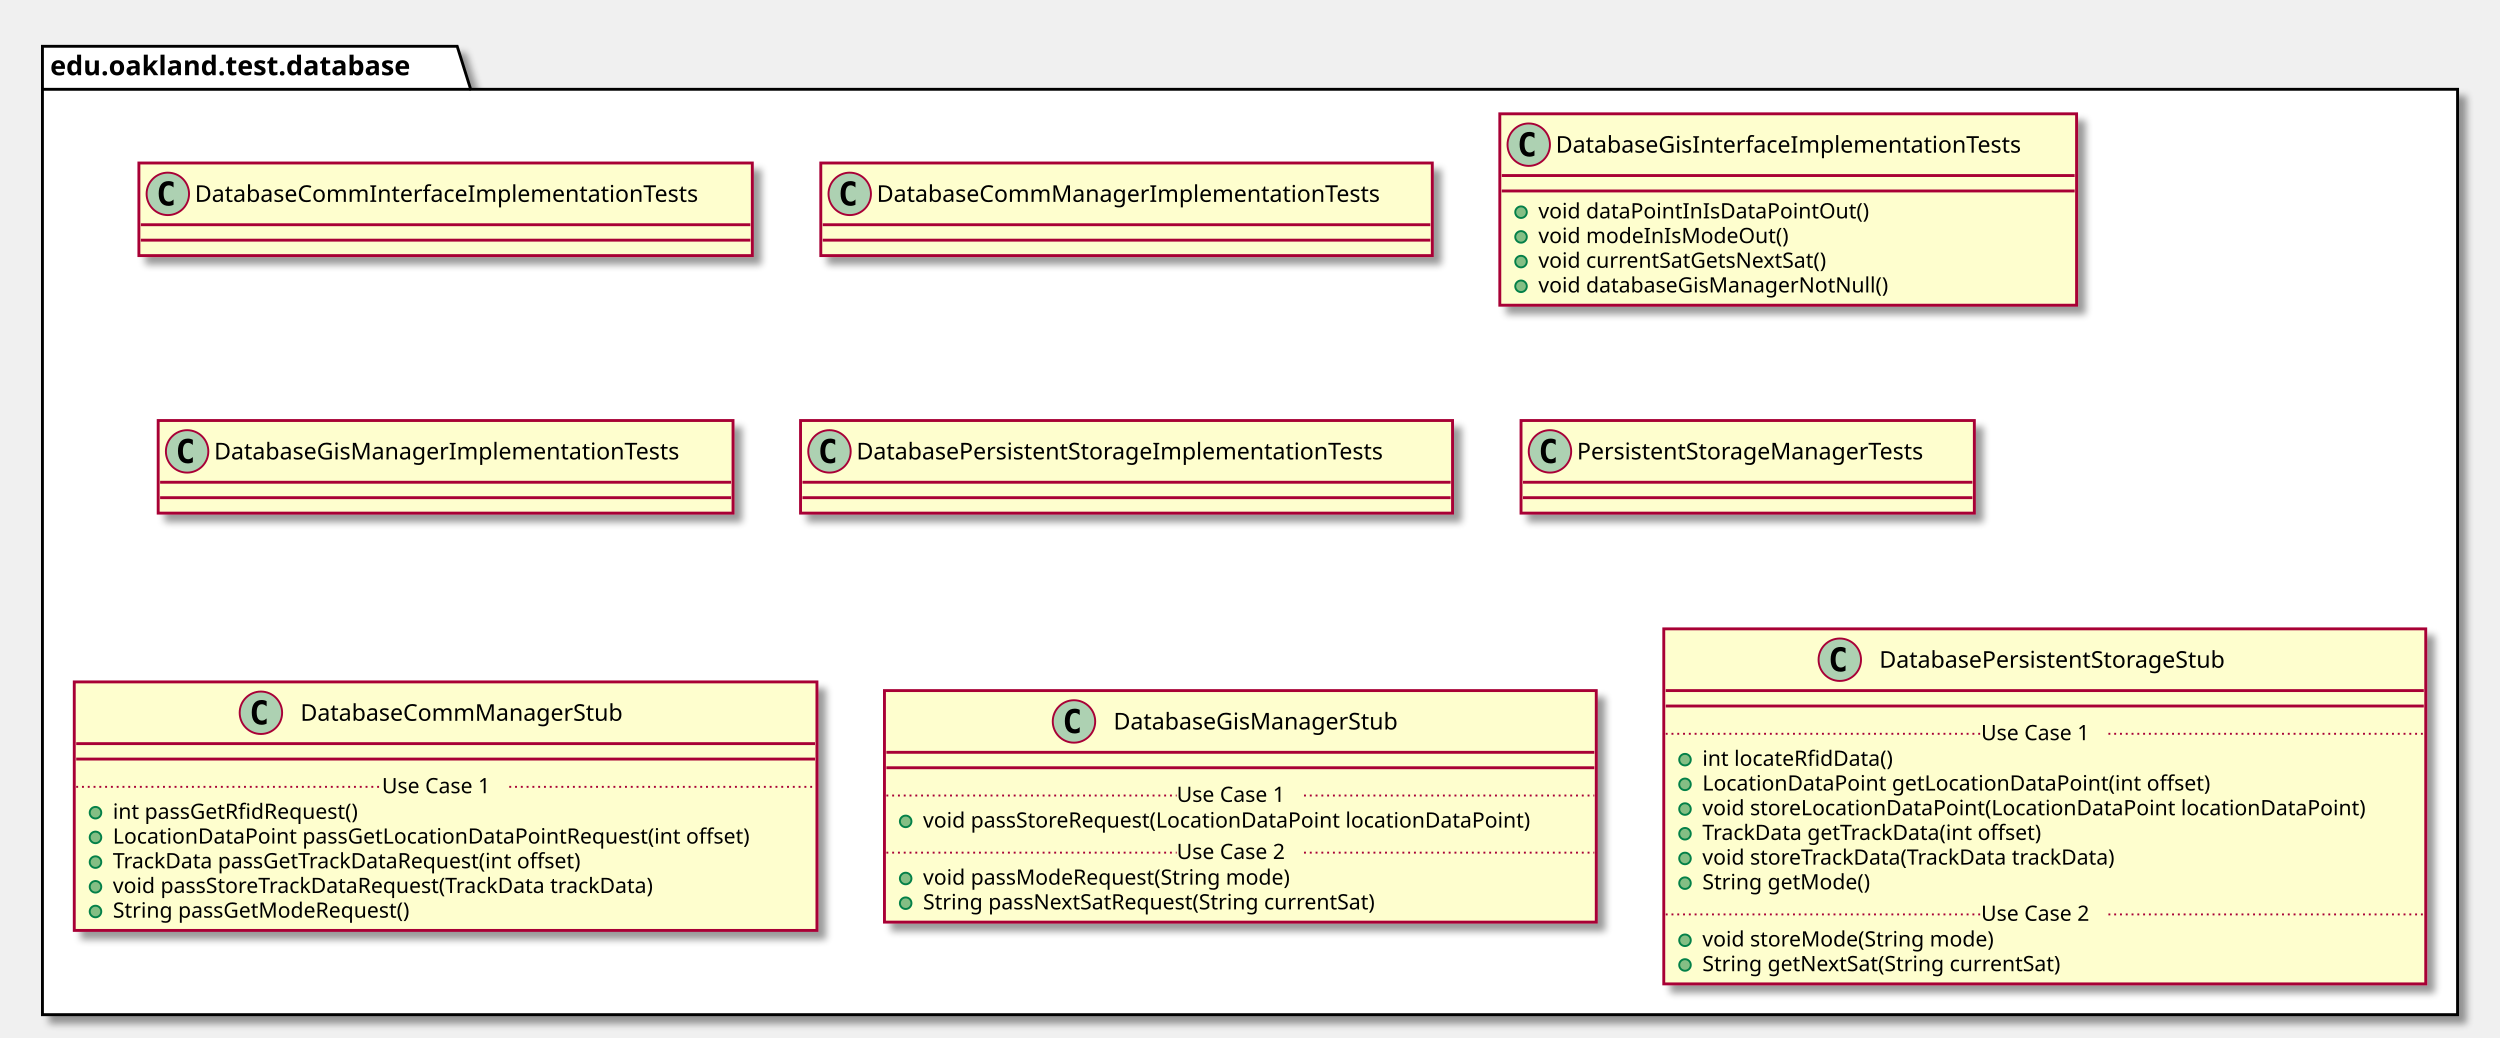
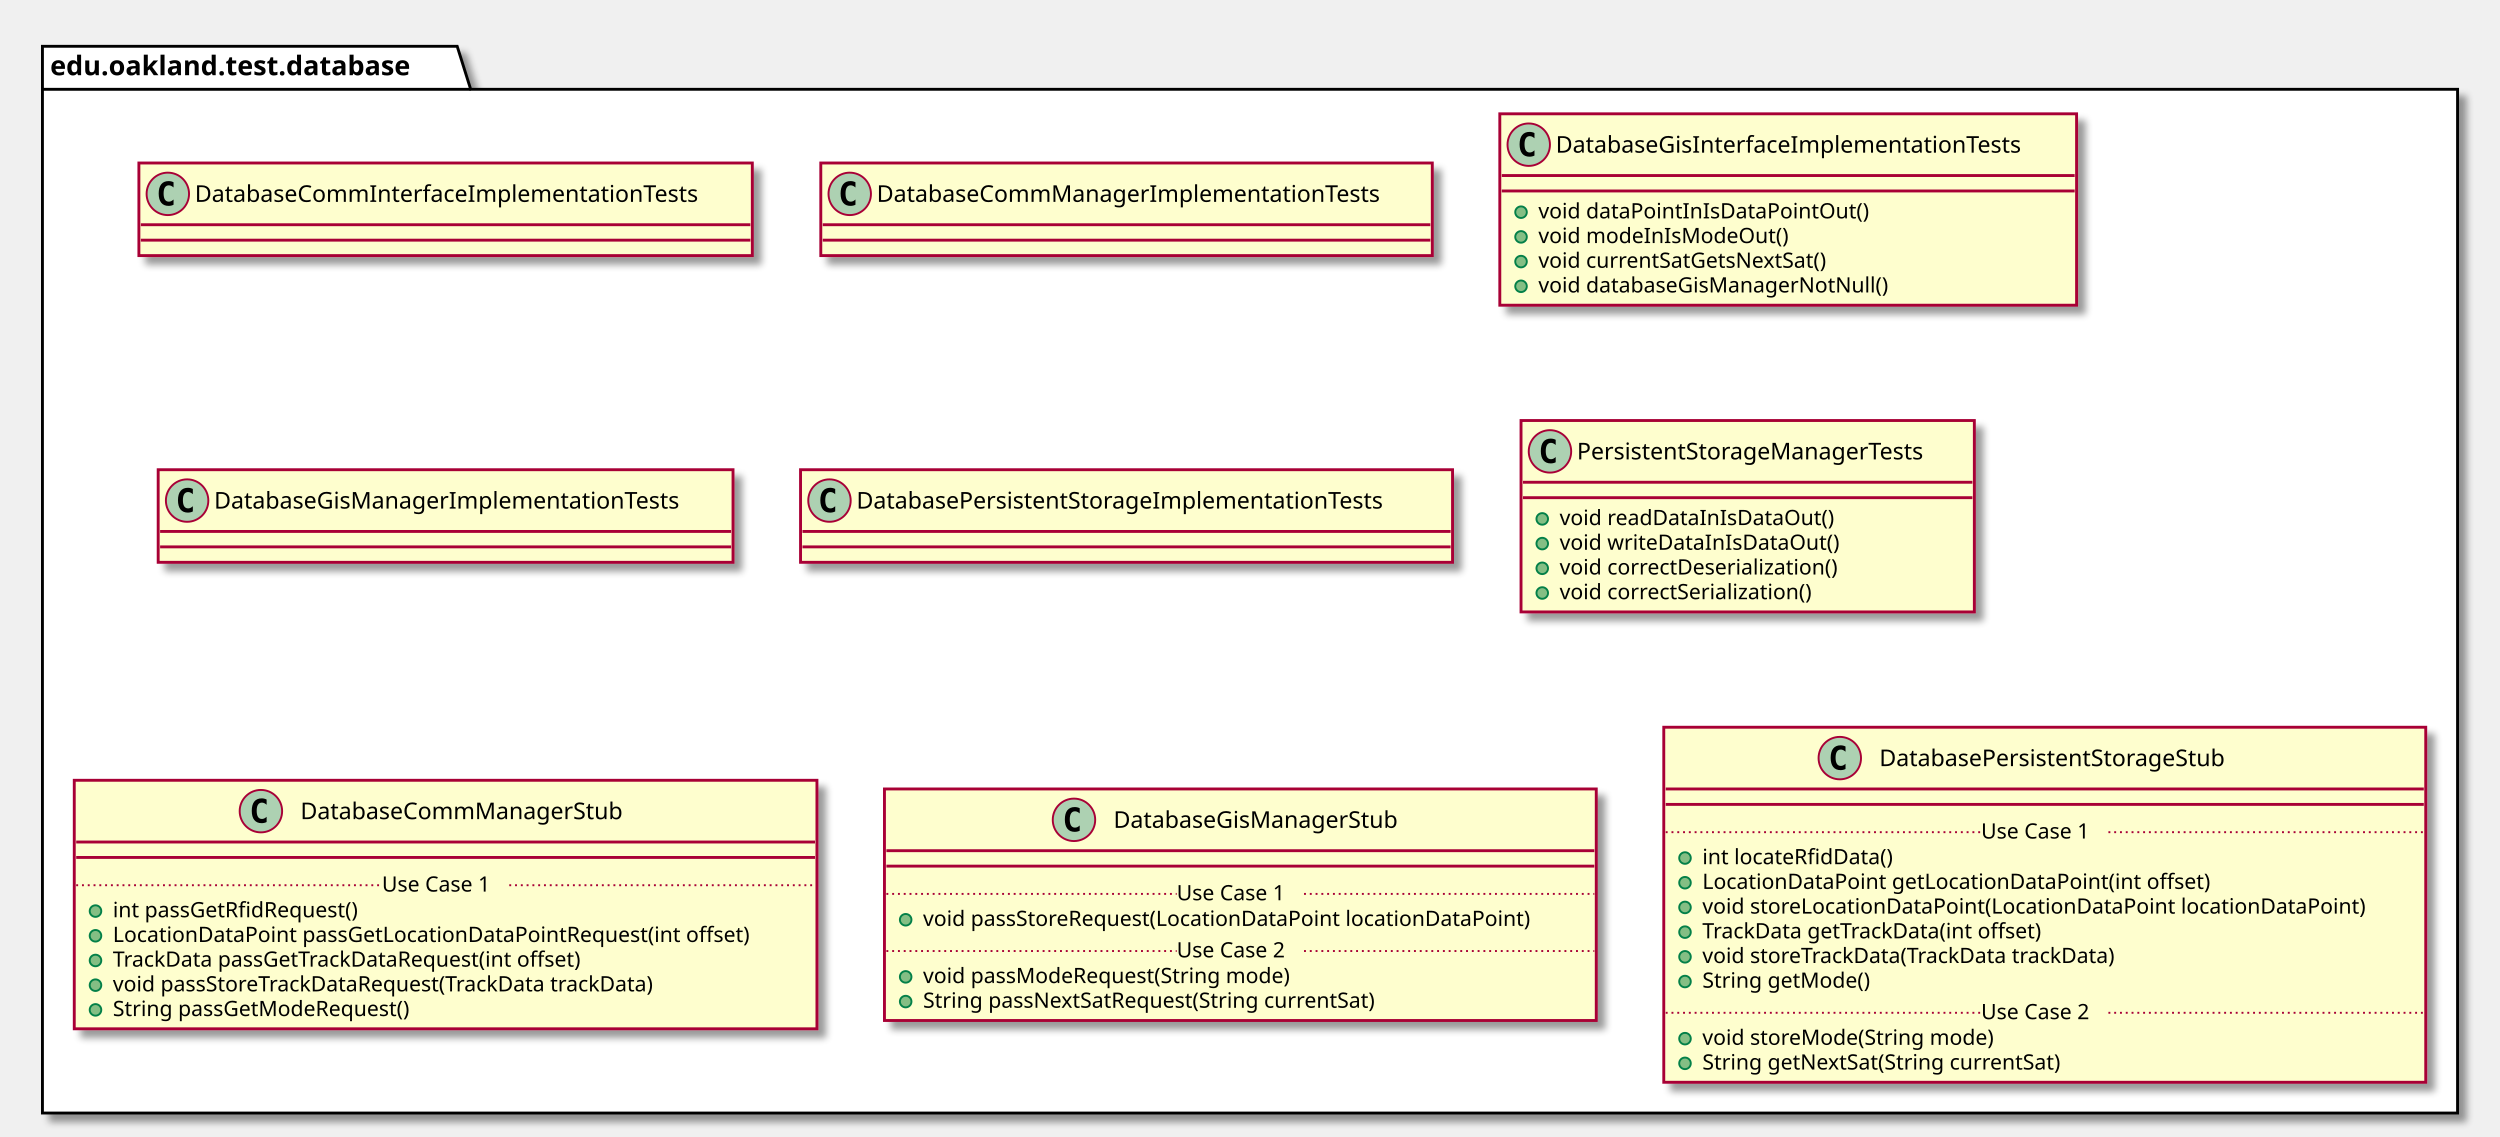
- <svg xmlns="http://www.w3.org/2000/svg" contentScriptType="application/ecmascript" contentStyleType="text/css" height="538px" preserveAspectRatio="none" style="width:1296px;height:538px;" version="1.1" viewBox="0 0 1296 538" width="1296px" zoomAndPan="magnify">
+ <svg xmlns="http://www.w3.org/2000/svg" contentScriptType="application/ecmascript" contentStyleType="text/css" height="589px" preserveAspectRatio="none" style="width:1296px;height:589px;" version="1.1" viewBox="0 0 1296 589" width="1296px" zoomAndPan="magnify">
  <defs>
-     <filter height="300%" id="f1ga16c2ob6evc" width="300%" x="-1" y="-1">
+     <filter height="300%" id="f1m30ig4dc45wh" width="300%" x="-1" y="-1">
      <feGaussianBlur result="blurOut" stdDeviation="2.0" />
      <feColorMatrix in="blurOut" result="blurOut2" type="matrix" values="0 0 0 0 0 0 0 0 0 0 0 0 0 0 0 0 0 0 .4 0" />
      <feOffset dx="4.0" dy="4.0" in="blurOut2" result="blurOut3" />
      <feBlend in="SourceGraphic" in2="blurOut3" mode="normal" />
    </filter>
  </defs>
  <g>
-     <polygon fill="#FFFFFF" filter="url(#f1ga16c2ob6evc)" points="22,24,237,24,244,46.297,1274,46.297,1274,526,22,526,22,24" style="stroke: #000000; stroke-width: 1.5;" />
+     <polygon fill="#FFFFFF" filter="url(#f1m30ig4dc45wh)" points="22,24,237,24,244,46.297,1274,46.297,1274,577,22,577,22,24" style="stroke: #000000; stroke-width: 1.5;" />
    <line style="stroke: #000000; stroke-width: 1.5;" x1="22" x2="244" y1="46.297" y2="46.297" />
    <text fill="#000000" font-family="sans-serif" font-size="14" font-weight="bold" lengthAdjust="spacingAndGlyphs" textLength="209" x="26" y="38.995">edu.oakland.test.database</text>
-     <rect fill="#FEFECE" filter="url(#f1ga16c2ob6evc)" height="48" id="DatabaseCommInterfaceImplementationTests" style="stroke: #A80036; stroke-width: 1.5;" width="318" x="72" y="84.5" />
+     <rect fill="#FEFECE" filter="url(#f1m30ig4dc45wh)" height="48" id="DatabaseCommInterfaceImplementationTests" style="stroke: #A80036; stroke-width: 1.5;" width="318" x="72" y="84.5" />
    <ellipse cx="87" cy="100.5" fill="#ADD1B2" rx="11" ry="11" style="stroke: #A80036; stroke-width: 1.0;" />
    <path d="M89.969,106.141 Q89.391,106.438 88.75,106.578 Q88.109,106.734 87.406,106.734 Q84.906,106.734 83.578,105.094 Q82.266,103.438 82.266,100.312 Q82.266,97.188 83.578,95.531 Q84.906,93.875 87.406,93.875 Q88.109,93.875 88.75,94.031 Q89.406,94.188 89.969,94.484 L89.969,97.203 Q89.344,96.625 88.75,96.359 Q88.156,96.078 87.531,96.078 Q86.188,96.078 85.5,97.156 Q84.812,98.219 84.812,100.312 Q84.812,102.406 85.5,103.484 Q86.188,104.547 87.531,104.547 Q88.156,104.547 88.75,104.281 Q89.344,104 89.969,103.422 L89.969,106.141 Z " />
    <text fill="#000000" font-family="sans-serif" font-size="12" lengthAdjust="spacingAndGlyphs" textLength="286" x="101" y="104.654">DatabaseCommInterfaceImplementationTests</text>
    <line style="stroke: #A80036; stroke-width: 1.5;" x1="73" x2="389" y1="116.5" y2="116.5" />
    <line style="stroke: #A80036; stroke-width: 1.5;" x1="73" x2="389" y1="124.5" y2="124.5" />
-     <rect fill="#FEFECE" filter="url(#f1ga16c2ob6evc)" height="48" id="DatabaseCommManagerImplementationTests" style="stroke: #A80036; stroke-width: 1.5;" width="317" x="425.5" y="84.5" />
+     <rect fill="#FEFECE" filter="url(#f1m30ig4dc45wh)" height="48" id="DatabaseCommManagerImplementationTests" style="stroke: #A80036; stroke-width: 1.5;" width="317" x="425.5" y="84.5" />
    <ellipse cx="440.5" cy="100.5" fill="#ADD1B2" rx="11" ry="11" style="stroke: #A80036; stroke-width: 1.0;" />
    <path d="M443.469,106.141 Q442.891,106.438 442.25,106.578 Q441.609,106.734 440.906,106.734 Q438.406,106.734 437.078,105.094 Q435.766,103.438 435.766,100.312 Q435.766,97.188 437.078,95.531 Q438.406,93.875 440.906,93.875 Q441.609,93.875 442.25,94.031 Q442.906,94.188 443.469,94.484 L443.469,97.203 Q442.844,96.625 442.25,96.359 Q441.656,96.078 441.031,96.078 Q439.688,96.078 439,97.156 Q438.312,98.219 438.312,100.312 Q438.312,102.406 439,103.484 Q439.688,104.547 441.031,104.547 Q441.656,104.547 442.25,104.281 Q442.844,104 443.469,103.422 L443.469,106.141 Z " />
    <text fill="#000000" font-family="sans-serif" font-size="12" lengthAdjust="spacingAndGlyphs" textLength="285" x="454.5" y="104.654">DatabaseCommManagerImplementationTests</text>
    <line style="stroke: #A80036; stroke-width: 1.5;" x1="426.5" x2="741.5" y1="116.5" y2="116.5" />
    <line style="stroke: #A80036; stroke-width: 1.5;" x1="426.5" x2="741.5" y1="124.5" y2="124.5" />
-     <rect fill="#FEFECE" filter="url(#f1ga16c2ob6evc)" height="99.219" id="DatabaseGisInterfaceImplementationTests" style="stroke: #A80036; stroke-width: 1.5;" width="299" x="777.5" y="59" />
+     <rect fill="#FEFECE" filter="url(#f1m30ig4dc45wh)" height="99.219" id="DatabaseGisInterfaceImplementationTests" style="stroke: #A80036; stroke-width: 1.5;" width="299" x="777.5" y="59" />
    <ellipse cx="792.5" cy="75" fill="#ADD1B2" rx="11" ry="11" style="stroke: #A80036; stroke-width: 1.0;" />
    <path d="M795.469,80.641 Q794.891,80.938 794.25,81.078 Q793.609,81.234 792.906,81.234 Q790.406,81.234 789.078,79.594 Q787.766,77.938 787.766,74.812 Q787.766,71.688 789.078,70.031 Q790.406,68.375 792.906,68.375 Q793.609,68.375 794.25,68.531 Q794.906,68.688 795.469,68.984 L795.469,71.703 Q794.844,71.125 794.25,70.859 Q793.656,70.578 793.031,70.578 Q791.688,70.578 791,71.656 Q790.312,72.719 790.312,74.812 Q790.312,76.906 791,77.984 Q791.688,79.047 793.031,79.047 Q793.656,79.047 794.25,78.781 Q794.844,78.5 795.469,77.922 L795.469,80.641 Z " />
    <text fill="#000000" font-family="sans-serif" font-size="12" lengthAdjust="spacingAndGlyphs" textLength="267" x="806.5" y="79.154">DatabaseGisInterfaceImplementationTests</text>
    <line style="stroke: #A80036; stroke-width: 1.5;" x1="778.5" x2="1075.5" y1="91" y2="91" />
    <line style="stroke: #A80036; stroke-width: 1.5;" x1="778.5" x2="1075.5" y1="99" y2="99" />
    <ellipse cx="788.5" cy="110" fill="#84BE84" rx="3" ry="3" style="stroke: #038048; stroke-width: 1.0;" />
    <text fill="#000000" font-family="sans-serif" font-size="11" lengthAdjust="spacingAndGlyphs" textLength="182" x="797.5" y="113.21">void dataPointInIsDataPointOut()</text>
    <ellipse cx="788.5" cy="122.805" fill="#84BE84" rx="3" ry="3" style="stroke: #038048; stroke-width: 1.0;" />
    <text fill="#000000" font-family="sans-serif" font-size="11" lengthAdjust="spacingAndGlyphs" textLength="137" x="797.5" y="126.015">void modeInIsModeOut()</text>
    <ellipse cx="788.5" cy="135.609" fill="#84BE84" rx="3" ry="3" style="stroke: #038048; stroke-width: 1.0;" />
    <text fill="#000000" font-family="sans-serif" font-size="11" lengthAdjust="spacingAndGlyphs" textLength="166" x="797.5" y="138.82">void currentSatGetsNextSat()</text>
    <ellipse cx="788.5" cy="148.414" fill="#84BE84" rx="3" ry="3" style="stroke: #038048; stroke-width: 1.0;" />
    <text fill="#000000" font-family="sans-serif" font-size="11" lengthAdjust="spacingAndGlyphs" textLength="196" x="797.5" y="151.625">void databaseGisManagerNotNull()</text>
-     <rect fill="#FEFECE" filter="url(#f1ga16c2ob6evc)" height="48" id="DatabaseGisManagerImplementationTests" style="stroke: #A80036; stroke-width: 1.5;" width="298" x="82" y="218" />
-     <ellipse cx="97" cy="234" fill="#ADD1B2" rx="11" ry="11" style="stroke: #A80036; stroke-width: 1.0;" />
-     <path d="M99.969,239.641 Q99.391,239.938 98.75,240.078 Q98.109,240.234 97.406,240.234 Q94.906,240.234 93.578,238.594 Q92.266,236.938 92.266,233.812 Q92.266,230.688 93.578,229.031 Q94.906,227.375 97.406,227.375 Q98.109,227.375 98.75,227.531 Q99.406,227.688 99.969,227.984 L99.969,230.703 Q99.344,230.125 98.75,229.859 Q98.156,229.578 97.531,229.578 Q96.188,229.578 95.5,230.656 Q94.812,231.719 94.812,233.812 Q94.812,235.906 95.5,236.984 Q96.188,238.047 97.531,238.047 Q98.156,238.047 98.75,237.781 Q99.344,237.5 99.969,236.922 L99.969,239.641 Z " />
-     <text fill="#000000" font-family="sans-serif" font-size="12" lengthAdjust="spacingAndGlyphs" textLength="266" x="111" y="238.154">DatabaseGisManagerImplementationTests</text>
-     <line style="stroke: #A80036; stroke-width: 1.5;" x1="83" x2="379" y1="250" y2="250" />
-     <line style="stroke: #A80036; stroke-width: 1.5;" x1="83" x2="379" y1="258" y2="258" />
-     <rect fill="#FEFECE" filter="url(#f1ga16c2ob6evc)" height="48" id="DatabasePersistentStorageImplementationTests" style="stroke: #A80036; stroke-width: 1.5;" width="338" x="415" y="218" />
-     <ellipse cx="430" cy="234" fill="#ADD1B2" rx="11" ry="11" style="stroke: #A80036; stroke-width: 1.0;" />
-     <path d="M432.969,239.641 Q432.391,239.938 431.75,240.078 Q431.109,240.234 430.406,240.234 Q427.906,240.234 426.578,238.594 Q425.266,236.938 425.266,233.812 Q425.266,230.688 426.578,229.031 Q427.906,227.375 430.406,227.375 Q431.109,227.375 431.75,227.531 Q432.406,227.688 432.969,227.984 L432.969,230.703 Q432.344,230.125 431.75,229.859 Q431.156,229.578 430.531,229.578 Q429.188,229.578 428.5,230.656 Q427.812,231.719 427.812,233.812 Q427.812,235.906 428.5,236.984 Q429.188,238.047 430.531,238.047 Q431.156,238.047 431.75,237.781 Q432.344,237.5 432.969,236.922 L432.969,239.641 Z " />
-     <text fill="#000000" font-family="sans-serif" font-size="12" lengthAdjust="spacingAndGlyphs" textLength="306" x="444" y="238.154">DatabasePersistentStorageImplementationTests</text>
-     <line style="stroke: #A80036; stroke-width: 1.5;" x1="416" x2="752" y1="250" y2="250" />
-     <line style="stroke: #A80036; stroke-width: 1.5;" x1="416" x2="752" y1="258" y2="258" />
-     <rect fill="#FEFECE" filter="url(#f1ga16c2ob6evc)" height="48" id="PersistentStorageManagerTests" style="stroke: #A80036; stroke-width: 1.5;" width="235" x="788.5" y="218" />
+     <rect fill="#FEFECE" filter="url(#f1m30ig4dc45wh)" height="48" id="DatabaseGisManagerImplementationTests" style="stroke: #A80036; stroke-width: 1.5;" width="298" x="82" y="243.5" />
+     <ellipse cx="97" cy="259.5" fill="#ADD1B2" rx="11" ry="11" style="stroke: #A80036; stroke-width: 1.0;" />
+     <path d="M99.969,265.141 Q99.391,265.438 98.75,265.578 Q98.109,265.734 97.406,265.734 Q94.906,265.734 93.578,264.094 Q92.266,262.438 92.266,259.312 Q92.266,256.188 93.578,254.531 Q94.906,252.875 97.406,252.875 Q98.109,252.875 98.75,253.031 Q99.406,253.188 99.969,253.484 L99.969,256.203 Q99.344,255.625 98.75,255.359 Q98.156,255.078 97.531,255.078 Q96.188,255.078 95.5,256.156 Q94.812,257.219 94.812,259.312 Q94.812,261.406 95.5,262.484 Q96.188,263.547 97.531,263.547 Q98.156,263.547 98.75,263.281 Q99.344,263 99.969,262.422 L99.969,265.141 Z " />
+     <text fill="#000000" font-family="sans-serif" font-size="12" lengthAdjust="spacingAndGlyphs" textLength="266" x="111" y="263.654">DatabaseGisManagerImplementationTests</text>
+     <line style="stroke: #A80036; stroke-width: 1.5;" x1="83" x2="379" y1="275.5" y2="275.5" />
+     <line style="stroke: #A80036; stroke-width: 1.5;" x1="83" x2="379" y1="283.5" y2="283.5" />
+     <rect fill="#FEFECE" filter="url(#f1m30ig4dc45wh)" height="48" id="DatabasePersistentStorageImplementationTests" style="stroke: #A80036; stroke-width: 1.5;" width="338" x="415" y="243.5" />
+     <ellipse cx="430" cy="259.5" fill="#ADD1B2" rx="11" ry="11" style="stroke: #A80036; stroke-width: 1.0;" />
+     <path d="M432.969,265.141 Q432.391,265.438 431.75,265.578 Q431.109,265.734 430.406,265.734 Q427.906,265.734 426.578,264.094 Q425.266,262.438 425.266,259.312 Q425.266,256.188 426.578,254.531 Q427.906,252.875 430.406,252.875 Q431.109,252.875 431.75,253.031 Q432.406,253.188 432.969,253.484 L432.969,256.203 Q432.344,255.625 431.75,255.359 Q431.156,255.078 430.531,255.078 Q429.188,255.078 428.5,256.156 Q427.812,257.219 427.812,259.312 Q427.812,261.406 428.5,262.484 Q429.188,263.547 430.531,263.547 Q431.156,263.547 431.75,263.281 Q432.344,263 432.969,262.422 L432.969,265.141 Z " />
+     <text fill="#000000" font-family="sans-serif" font-size="12" lengthAdjust="spacingAndGlyphs" textLength="306" x="444" y="263.654">DatabasePersistentStorageImplementationTests</text>
+     <line style="stroke: #A80036; stroke-width: 1.5;" x1="416" x2="752" y1="275.5" y2="275.5" />
+     <line style="stroke: #A80036; stroke-width: 1.5;" x1="416" x2="752" y1="283.5" y2="283.5" />
+     <rect fill="#FEFECE" filter="url(#f1m30ig4dc45wh)" height="99.219" id="PersistentStorageManagerTests" style="stroke: #A80036; stroke-width: 1.5;" width="235" x="788.5" y="218" />
    <ellipse cx="803.5" cy="234" fill="#ADD1B2" rx="11" ry="11" style="stroke: #A80036; stroke-width: 1.0;" />
    <path d="M806.469,239.641 Q805.891,239.938 805.25,240.078 Q804.609,240.234 803.906,240.234 Q801.406,240.234 800.078,238.594 Q798.766,236.938 798.766,233.812 Q798.766,230.688 800.078,229.031 Q801.406,227.375 803.906,227.375 Q804.609,227.375 805.25,227.531 Q805.906,227.688 806.469,227.984 L806.469,230.703 Q805.844,230.125 805.25,229.859 Q804.656,229.578 804.031,229.578 Q802.688,229.578 802,230.656 Q801.312,231.719 801.312,233.812 Q801.312,235.906 802,236.984 Q802.688,238.047 804.031,238.047 Q804.656,238.047 805.25,237.781 Q805.844,237.5 806.469,236.922 L806.469,239.641 Z " />
    <text fill="#000000" font-family="sans-serif" font-size="12" lengthAdjust="spacingAndGlyphs" textLength="203" x="817.5" y="238.154">PersistentStorageManagerTests</text>
    <line style="stroke: #A80036; stroke-width: 1.5;" x1="789.5" x2="1022.5" y1="250" y2="250" />
    <line style="stroke: #A80036; stroke-width: 1.5;" x1="789.5" x2="1022.5" y1="258" y2="258" />
-     <rect fill="#FEFECE" filter="url(#f1ga16c2ob6evc)" height="128.828" id="DatabaseCommManagerStub" style="stroke: #A80036; stroke-width: 1.5;" width="385" x="38.5" y="353.5" />
-     <ellipse cx="135.25" cy="369.5" fill="#ADD1B2" rx="11" ry="11" style="stroke: #A80036; stroke-width: 1.0;" />
-     <path d="M138.219,375.141 Q137.641,375.438 137,375.578 Q136.359,375.734 135.656,375.734 Q133.156,375.734 131.828,374.094 Q130.516,372.438 130.516,369.312 Q130.516,366.188 131.828,364.531 Q133.156,362.875 135.656,362.875 Q136.359,362.875 137,363.031 Q137.656,363.188 138.219,363.484 L138.219,366.203 Q137.594,365.625 137,365.359 Q136.406,365.078 135.781,365.078 Q134.438,365.078 133.75,366.156 Q133.062,367.219 133.062,369.312 Q133.062,371.406 133.75,372.484 Q134.438,373.547 135.781,373.547 Q136.406,373.547 137,373.281 Q137.594,373 138.219,372.422 L138.219,375.141 Z " />
-     <text fill="#000000" font-family="sans-serif" font-size="12" lengthAdjust="spacingAndGlyphs" textLength="183" x="155.75" y="373.654">DatabaseCommManagerStub</text>
-     <line style="stroke: #A80036; stroke-width: 1.5;" x1="39.5" x2="422.5" y1="385.5" y2="385.5" />
-     <line style="stroke: #A80036; stroke-width: 1.5;" x1="39.5" x2="422.5" y1="393.5" y2="393.5" />
-     <ellipse cx="49.5" cy="421.305" fill="#84BE84" rx="3" ry="3" style="stroke: #038048; stroke-width: 1.0;" />
-     <text fill="#000000" font-family="sans-serif" font-size="11" lengthAdjust="spacingAndGlyphs" textLength="141" x="58.5" y="424.515">int passGetRfidRequest()</text>
-     <ellipse cx="49.5" cy="434.109" fill="#84BE84" rx="3" ry="3" style="stroke: #038048; stroke-width: 1.0;" />
-     <text fill="#000000" font-family="sans-serif" font-size="11" lengthAdjust="spacingAndGlyphs" textLength="359" x="58.5" y="437.32">LocationDataPoint passGetLocationDataPointRequest(int offset)</text>
-     <ellipse cx="49.5" cy="446.914" fill="#84BE84" rx="3" ry="3" style="stroke: #038048; stroke-width: 1.0;" />
-     <text fill="#000000" font-family="sans-serif" font-size="11" lengthAdjust="spacingAndGlyphs" textLength="271" x="58.5" y="450.125">TrackData passGetTrackDataRequest(int offset)</text>
-     <ellipse cx="49.5" cy="459.719" fill="#84BE84" rx="3" ry="3" style="stroke: #038048; stroke-width: 1.0;" />
-     <text fill="#000000" font-family="sans-serif" font-size="11" lengthAdjust="spacingAndGlyphs" textLength="312" x="58.5" y="462.929">void passStoreTrackDataRequest(TrackData trackData)</text>
-     <ellipse cx="49.5" cy="472.523" fill="#84BE84" rx="3" ry="3" style="stroke: #038048; stroke-width: 1.0;" />
-     <text fill="#000000" font-family="sans-serif" font-size="11" lengthAdjust="spacingAndGlyphs" textLength="170" x="58.5" y="475.734">String passGetModeRequest()</text>
-     <line style="stroke: #A80036; stroke-width: 1.0; stroke-dasharray: 1.0,2.0;" x1="39.5" x2="198" y1="407.902" y2="407.902" />
-     <text fill="#000000" font-family="sans-serif" font-size="11" lengthAdjust="spacingAndGlyphs" textLength="66" x="198" y="411.21">Use Case 1</text>
-     <line style="stroke: #A80036; stroke-width: 1.0; stroke-dasharray: 1.0,2.0;" x1="264" x2="422.5" y1="407.902" y2="407.902" />
-     <rect fill="#FEFECE" filter="url(#f1ga16c2ob6evc)" height="120.023" id="DatabaseGisManagerStub" style="stroke: #A80036; stroke-width: 1.5;" width="369" x="458.5" y="358" />
-     <ellipse cx="556.75" cy="374" fill="#ADD1B2" rx="11" ry="11" style="stroke: #A80036; stroke-width: 1.0;" />
-     <path d="M559.719,379.641 Q559.141,379.938 558.5,380.078 Q557.859,380.234 557.156,380.234 Q554.656,380.234 553.328,378.594 Q552.016,376.938 552.016,373.812 Q552.016,370.688 553.328,369.031 Q554.656,367.375 557.156,367.375 Q557.859,367.375 558.5,367.531 Q559.156,367.688 559.719,367.984 L559.719,370.703 Q559.094,370.125 558.5,369.859 Q557.906,369.578 557.281,369.578 Q555.938,369.578 555.25,370.656 Q554.562,371.719 554.562,373.812 Q554.562,375.906 555.25,376.984 Q555.938,378.047 557.281,378.047 Q557.906,378.047 558.5,377.781 Q559.094,377.5 559.719,376.922 L559.719,379.641 Z " />
-     <text fill="#000000" font-family="sans-serif" font-size="12" lengthAdjust="spacingAndGlyphs" textLength="164" x="577.25" y="378.154">DatabaseGisManagerStub</text>
-     <line style="stroke: #A80036; stroke-width: 1.5;" x1="459.5" x2="826.5" y1="390" y2="390" />
-     <line style="stroke: #A80036; stroke-width: 1.5;" x1="459.5" x2="826.5" y1="398" y2="398" />
-     <ellipse cx="469.5" cy="425.805" fill="#84BE84" rx="3" ry="3" style="stroke: #038048; stroke-width: 1.0;" />
-     <text fill="#000000" font-family="sans-serif" font-size="11" lengthAdjust="spacingAndGlyphs" textLength="343" x="478.5" y="429.015">void passStoreRequest(LocationDataPoint locationDataPoint)</text>
-     <line style="stroke: #A80036; stroke-width: 1.0; stroke-dasharray: 1.0,2.0;" x1="459.5" x2="610" y1="412.402" y2="412.402" />
-     <text fill="#000000" font-family="sans-serif" font-size="11" lengthAdjust="spacingAndGlyphs" textLength="66" x="610" y="415.71">Use Case 1</text>
-     <line style="stroke: #A80036; stroke-width: 1.0; stroke-dasharray: 1.0,2.0;" x1="676" x2="826.5" y1="412.402" y2="412.402" />
-     <ellipse cx="469.5" cy="455.414" fill="#84BE84" rx="3" ry="3" style="stroke: #038048; stroke-width: 1.0;" />
-     <text fill="#000000" font-family="sans-serif" font-size="11" lengthAdjust="spacingAndGlyphs" textLength="209" x="478.5" y="458.625">void passModeRequest(String mode)</text>
-     <ellipse cx="469.5" cy="468.219" fill="#84BE84" rx="3" ry="3" style="stroke: #038048; stroke-width: 1.0;" />
-     <text fill="#000000" font-family="sans-serif" font-size="11" lengthAdjust="spacingAndGlyphs" textLength="262" x="478.5" y="471.429">String passNextSatRequest(String currentSat)</text>
-     <line style="stroke: #A80036; stroke-width: 1.0; stroke-dasharray: 1.0,2.0;" x1="459.5" x2="610" y1="442.012" y2="442.012" />
-     <text fill="#000000" font-family="sans-serif" font-size="11" lengthAdjust="spacingAndGlyphs" textLength="66" x="610" y="445.32">Use Case 2</text>
-     <line style="stroke: #A80036; stroke-width: 1.0; stroke-dasharray: 1.0,2.0;" x1="676" x2="826.5" y1="442.012" y2="442.012" />
-     <rect fill="#FEFECE" filter="url(#f1ga16c2ob6evc)" height="184.047" id="DatabasePersistentStorageStub" style="stroke: #A80036; stroke-width: 1.5;" width="395" x="862.5" y="326" />
-     <ellipse cx="953.75" cy="342" fill="#ADD1B2" rx="11" ry="11" style="stroke: #A80036; stroke-width: 1.0;" />
-     <path d="M956.719,347.641 Q956.141,347.938 955.5,348.078 Q954.859,348.234 954.156,348.234 Q951.656,348.234 950.328,346.594 Q949.016,344.938 949.016,341.812 Q949.016,338.688 950.328,337.031 Q951.656,335.375 954.156,335.375 Q954.859,335.375 955.5,335.531 Q956.156,335.688 956.719,335.984 L956.719,338.703 Q956.094,338.125 955.5,337.859 Q954.906,337.578 954.281,337.578 Q952.938,337.578 952.25,338.656 Q951.562,339.719 951.562,341.812 Q951.562,343.906 952.25,344.984 Q952.938,346.047 954.281,346.047 Q954.906,346.047 955.5,345.781 Q956.094,345.5 956.719,344.922 L956.719,347.641 Z " />
-     <text fill="#000000" font-family="sans-serif" font-size="12" lengthAdjust="spacingAndGlyphs" textLength="204" x="974.25" y="346.154">DatabasePersistentStorageStub</text>
-     <line style="stroke: #A80036; stroke-width: 1.5;" x1="863.5" x2="1256.5" y1="358" y2="358" />
-     <line style="stroke: #A80036; stroke-width: 1.5;" x1="863.5" x2="1256.5" y1="366" y2="366" />
-     <ellipse cx="873.5" cy="393.805" fill="#84BE84" rx="3" ry="3" style="stroke: #038048; stroke-width: 1.0;" />
-     <text fill="#000000" font-family="sans-serif" font-size="11" lengthAdjust="spacingAndGlyphs" textLength="107" x="882.5" y="397.015">int locateRfidData()</text>
-     <ellipse cx="873.5" cy="406.609" fill="#84BE84" rx="3" ry="3" style="stroke: #038048; stroke-width: 1.0;" />
-     <text fill="#000000" font-family="sans-serif" font-size="11" lengthAdjust="spacingAndGlyphs" textLength="283" x="882.5" y="409.82">LocationDataPoint getLocationDataPoint(int offset)</text>
-     <ellipse cx="873.5" cy="419.414" fill="#84BE84" rx="3" ry="3" style="stroke: #038048; stroke-width: 1.0;" />
-     <text fill="#000000" font-family="sans-serif" font-size="11" lengthAdjust="spacingAndGlyphs" textLength="369" x="882.5" y="422.625">void storeLocationDataPoint(LocationDataPoint locationDataPoint)</text>
-     <ellipse cx="873.5" cy="432.219" fill="#84BE84" rx="3" ry="3" style="stroke: #038048; stroke-width: 1.0;" />
-     <text fill="#000000" font-family="sans-serif" font-size="11" lengthAdjust="spacingAndGlyphs" textLength="195" x="882.5" y="435.429">TrackData getTrackData(int offset)</text>
-     <ellipse cx="873.5" cy="445.023" fill="#84BE84" rx="3" ry="3" style="stroke: #038048; stroke-width: 1.0;" />
-     <text fill="#000000" font-family="sans-serif" font-size="11" lengthAdjust="spacingAndGlyphs" textLength="237" x="882.5" y="448.234">void storeTrackData(TrackData trackData)</text>
-     <ellipse cx="873.5" cy="457.828" fill="#84BE84" rx="3" ry="3" style="stroke: #038048; stroke-width: 1.0;" />
-     <text fill="#000000" font-family="sans-serif" font-size="11" lengthAdjust="spacingAndGlyphs" textLength="94" x="882.5" y="461.039">String getMode()</text>
-     <line style="stroke: #A80036; stroke-width: 1.0; stroke-dasharray: 1.0,2.0;" x1="863.5" x2="1027" y1="380.402" y2="380.402" />
-     <text fill="#000000" font-family="sans-serif" font-size="11" lengthAdjust="spacingAndGlyphs" textLength="66" x="1027" y="383.71">Use Case 1</text>
-     <line style="stroke: #A80036; stroke-width: 1.0; stroke-dasharray: 1.0,2.0;" x1="1093" x2="1256.5" y1="380.402" y2="380.402" />
-     <ellipse cx="873.5" cy="487.438" fill="#84BE84" rx="3" ry="3" style="stroke: #038048; stroke-width: 1.0;" />
-     <text fill="#000000" font-family="sans-serif" font-size="11" lengthAdjust="spacingAndGlyphs" textLength="165" x="882.5" y="490.648">void storeMode(String mode)</text>
-     <ellipse cx="873.5" cy="500.242" fill="#84BE84" rx="3" ry="3" style="stroke: #038048; stroke-width: 1.0;" />
-     <text fill="#000000" font-family="sans-serif" font-size="11" lengthAdjust="spacingAndGlyphs" textLength="206" x="882.5" y="503.453">String getNextSat(String currentSat)</text>
-     <line style="stroke: #A80036; stroke-width: 1.0; stroke-dasharray: 1.0,2.0;" x1="863.5" x2="1027" y1="474.035" y2="474.035" />
-     <text fill="#000000" font-family="sans-serif" font-size="11" lengthAdjust="spacingAndGlyphs" textLength="66" x="1027" y="477.343">Use Case 2</text>
-     <line style="stroke: #A80036; stroke-width: 1.0; stroke-dasharray: 1.0,2.0;" x1="1093" x2="1256.5" y1="474.035" y2="474.035" />
+     <ellipse cx="799.5" cy="269" fill="#84BE84" rx="3" ry="3" style="stroke: #038048; stroke-width: 1.0;" />
+     <text fill="#000000" font-family="sans-serif" font-size="11" lengthAdjust="spacingAndGlyphs" textLength="153" x="808.5" y="272.21">void readDataInIsDataOut()</text>
+     <ellipse cx="799.5" cy="281.805" fill="#84BE84" rx="3" ry="3" style="stroke: #038048; stroke-width: 1.0;" />
+     <text fill="#000000" font-family="sans-serif" font-size="11" lengthAdjust="spacingAndGlyphs" textLength="155" x="808.5" y="285.015">void writeDataInIsDataOut()</text>
+     <ellipse cx="799.5" cy="294.609" fill="#84BE84" rx="3" ry="3" style="stroke: #038048; stroke-width: 1.0;" />
+     <text fill="#000000" font-family="sans-serif" font-size="11" lengthAdjust="spacingAndGlyphs" textLength="158" x="808.5" y="297.82">void correctDeserialization()</text>
+     <ellipse cx="799.5" cy="307.414" fill="#84BE84" rx="3" ry="3" style="stroke: #038048; stroke-width: 1.0;" />
+     <text fill="#000000" font-family="sans-serif" font-size="11" lengthAdjust="spacingAndGlyphs" textLength="144" x="808.5" y="310.625">void correctSerialization()</text>
+     <rect fill="#FEFECE" filter="url(#f1m30ig4dc45wh)" height="128.828" id="DatabaseCommManagerStub" style="stroke: #A80036; stroke-width: 1.5;" width="385" x="38.5" y="404.5" />
+     <ellipse cx="135.25" cy="420.5" fill="#ADD1B2" rx="11" ry="11" style="stroke: #A80036; stroke-width: 1.0;" />
+     <path d="M138.219,426.141 Q137.641,426.438 137,426.578 Q136.359,426.734 135.656,426.734 Q133.156,426.734 131.828,425.094 Q130.516,423.438 130.516,420.312 Q130.516,417.188 131.828,415.531 Q133.156,413.875 135.656,413.875 Q136.359,413.875 137,414.031 Q137.656,414.188 138.219,414.484 L138.219,417.203 Q137.594,416.625 137,416.359 Q136.406,416.078 135.781,416.078 Q134.438,416.078 133.75,417.156 Q133.062,418.219 133.062,420.312 Q133.062,422.406 133.75,423.484 Q134.438,424.547 135.781,424.547 Q136.406,424.547 137,424.281 Q137.594,424 138.219,423.422 L138.219,426.141 Z " />
+     <text fill="#000000" font-family="sans-serif" font-size="12" lengthAdjust="spacingAndGlyphs" textLength="183" x="155.75" y="424.654">DatabaseCommManagerStub</text>
+     <line style="stroke: #A80036; stroke-width: 1.5;" x1="39.5" x2="422.5" y1="436.5" y2="436.5" />
+     <line style="stroke: #A80036; stroke-width: 1.5;" x1="39.5" x2="422.5" y1="444.5" y2="444.5" />
+     <ellipse cx="49.5" cy="472.305" fill="#84BE84" rx="3" ry="3" style="stroke: #038048; stroke-width: 1.0;" />
+     <text fill="#000000" font-family="sans-serif" font-size="11" lengthAdjust="spacingAndGlyphs" textLength="141" x="58.5" y="475.515">int passGetRfidRequest()</text>
+     <ellipse cx="49.5" cy="485.109" fill="#84BE84" rx="3" ry="3" style="stroke: #038048; stroke-width: 1.0;" />
+     <text fill="#000000" font-family="sans-serif" font-size="11" lengthAdjust="spacingAndGlyphs" textLength="359" x="58.5" y="488.32">LocationDataPoint passGetLocationDataPointRequest(int offset)</text>
+     <ellipse cx="49.5" cy="497.914" fill="#84BE84" rx="3" ry="3" style="stroke: #038048; stroke-width: 1.0;" />
+     <text fill="#000000" font-family="sans-serif" font-size="11" lengthAdjust="spacingAndGlyphs" textLength="271" x="58.5" y="501.125">TrackData passGetTrackDataRequest(int offset)</text>
+     <ellipse cx="49.5" cy="510.719" fill="#84BE84" rx="3" ry="3" style="stroke: #038048; stroke-width: 1.0;" />
+     <text fill="#000000" font-family="sans-serif" font-size="11" lengthAdjust="spacingAndGlyphs" textLength="312" x="58.5" y="513.929">void passStoreTrackDataRequest(TrackData trackData)</text>
+     <ellipse cx="49.5" cy="523.523" fill="#84BE84" rx="3" ry="3" style="stroke: #038048; stroke-width: 1.0;" />
+     <text fill="#000000" font-family="sans-serif" font-size="11" lengthAdjust="spacingAndGlyphs" textLength="170" x="58.5" y="526.734">String passGetModeRequest()</text>
+     <line style="stroke: #A80036; stroke-width: 1.0; stroke-dasharray: 1.0,2.0;" x1="39.5" x2="198" y1="458.902" y2="458.902" />
+     <text fill="#000000" font-family="sans-serif" font-size="11" lengthAdjust="spacingAndGlyphs" textLength="66" x="198" y="462.21">Use Case 1</text>
+     <line style="stroke: #A80036; stroke-width: 1.0; stroke-dasharray: 1.0,2.0;" x1="264" x2="422.5" y1="458.902" y2="458.902" />
+     <rect fill="#FEFECE" filter="url(#f1m30ig4dc45wh)" height="120.023" id="DatabaseGisManagerStub" style="stroke: #A80036; stroke-width: 1.5;" width="369" x="458.5" y="409" />
+     <ellipse cx="556.75" cy="425" fill="#ADD1B2" rx="11" ry="11" style="stroke: #A80036; stroke-width: 1.0;" />
+     <path d="M559.719,430.641 Q559.141,430.938 558.5,431.078 Q557.859,431.234 557.156,431.234 Q554.656,431.234 553.328,429.594 Q552.016,427.938 552.016,424.812 Q552.016,421.688 553.328,420.031 Q554.656,418.375 557.156,418.375 Q557.859,418.375 558.5,418.531 Q559.156,418.688 559.719,418.984 L559.719,421.703 Q559.094,421.125 558.5,420.859 Q557.906,420.578 557.281,420.578 Q555.938,420.578 555.25,421.656 Q554.562,422.719 554.562,424.812 Q554.562,426.906 555.25,427.984 Q555.938,429.047 557.281,429.047 Q557.906,429.047 558.5,428.781 Q559.094,428.5 559.719,427.922 L559.719,430.641 Z " />
+     <text fill="#000000" font-family="sans-serif" font-size="12" lengthAdjust="spacingAndGlyphs" textLength="164" x="577.25" y="429.154">DatabaseGisManagerStub</text>
+     <line style="stroke: #A80036; stroke-width: 1.5;" x1="459.5" x2="826.5" y1="441" y2="441" />
+     <line style="stroke: #A80036; stroke-width: 1.5;" x1="459.5" x2="826.5" y1="449" y2="449" />
+     <ellipse cx="469.5" cy="476.805" fill="#84BE84" rx="3" ry="3" style="stroke: #038048; stroke-width: 1.0;" />
+     <text fill="#000000" font-family="sans-serif" font-size="11" lengthAdjust="spacingAndGlyphs" textLength="343" x="478.5" y="480.015">void passStoreRequest(LocationDataPoint locationDataPoint)</text>
+     <line style="stroke: #A80036; stroke-width: 1.0; stroke-dasharray: 1.0,2.0;" x1="459.5" x2="610" y1="463.402" y2="463.402" />
+     <text fill="#000000" font-family="sans-serif" font-size="11" lengthAdjust="spacingAndGlyphs" textLength="66" x="610" y="466.71">Use Case 1</text>
+     <line style="stroke: #A80036; stroke-width: 1.0; stroke-dasharray: 1.0,2.0;" x1="676" x2="826.5" y1="463.402" y2="463.402" />
+     <ellipse cx="469.5" cy="506.414" fill="#84BE84" rx="3" ry="3" style="stroke: #038048; stroke-width: 1.0;" />
+     <text fill="#000000" font-family="sans-serif" font-size="11" lengthAdjust="spacingAndGlyphs" textLength="209" x="478.5" y="509.625">void passModeRequest(String mode)</text>
+     <ellipse cx="469.5" cy="519.219" fill="#84BE84" rx="3" ry="3" style="stroke: #038048; stroke-width: 1.0;" />
+     <text fill="#000000" font-family="sans-serif" font-size="11" lengthAdjust="spacingAndGlyphs" textLength="262" x="478.5" y="522.429">String passNextSatRequest(String currentSat)</text>
+     <line style="stroke: #A80036; stroke-width: 1.0; stroke-dasharray: 1.0,2.0;" x1="459.5" x2="610" y1="493.012" y2="493.012" />
+     <text fill="#000000" font-family="sans-serif" font-size="11" lengthAdjust="spacingAndGlyphs" textLength="66" x="610" y="496.32">Use Case 2</text>
+     <line style="stroke: #A80036; stroke-width: 1.0; stroke-dasharray: 1.0,2.0;" x1="676" x2="826.5" y1="493.012" y2="493.012" />
+     <rect fill="#FEFECE" filter="url(#f1m30ig4dc45wh)" height="184.047" id="DatabasePersistentStorageStub" style="stroke: #A80036; stroke-width: 1.5;" width="395" x="862.5" y="377" />
+     <ellipse cx="953.75" cy="393" fill="#ADD1B2" rx="11" ry="11" style="stroke: #A80036; stroke-width: 1.0;" />
+     <path d="M956.719,398.641 Q956.141,398.938 955.5,399.078 Q954.859,399.234 954.156,399.234 Q951.656,399.234 950.328,397.594 Q949.016,395.938 949.016,392.812 Q949.016,389.688 950.328,388.031 Q951.656,386.375 954.156,386.375 Q954.859,386.375 955.5,386.531 Q956.156,386.688 956.719,386.984 L956.719,389.703 Q956.094,389.125 955.5,388.859 Q954.906,388.578 954.281,388.578 Q952.938,388.578 952.25,389.656 Q951.562,390.719 951.562,392.812 Q951.562,394.906 952.25,395.984 Q952.938,397.047 954.281,397.047 Q954.906,397.047 955.5,396.781 Q956.094,396.5 956.719,395.922 L956.719,398.641 Z " />
+     <text fill="#000000" font-family="sans-serif" font-size="12" lengthAdjust="spacingAndGlyphs" textLength="204" x="974.25" y="397.154">DatabasePersistentStorageStub</text>
+     <line style="stroke: #A80036; stroke-width: 1.5;" x1="863.5" x2="1256.5" y1="409" y2="409" />
+     <line style="stroke: #A80036; stroke-width: 1.5;" x1="863.5" x2="1256.5" y1="417" y2="417" />
+     <ellipse cx="873.5" cy="444.805" fill="#84BE84" rx="3" ry="3" style="stroke: #038048; stroke-width: 1.0;" />
+     <text fill="#000000" font-family="sans-serif" font-size="11" lengthAdjust="spacingAndGlyphs" textLength="107" x="882.5" y="448.015">int locateRfidData()</text>
+     <ellipse cx="873.5" cy="457.609" fill="#84BE84" rx="3" ry="3" style="stroke: #038048; stroke-width: 1.0;" />
+     <text fill="#000000" font-family="sans-serif" font-size="11" lengthAdjust="spacingAndGlyphs" textLength="283" x="882.5" y="460.82">LocationDataPoint getLocationDataPoint(int offset)</text>
+     <ellipse cx="873.5" cy="470.414" fill="#84BE84" rx="3" ry="3" style="stroke: #038048; stroke-width: 1.0;" />
+     <text fill="#000000" font-family="sans-serif" font-size="11" lengthAdjust="spacingAndGlyphs" textLength="369" x="882.5" y="473.625">void storeLocationDataPoint(LocationDataPoint locationDataPoint)</text>
+     <ellipse cx="873.5" cy="483.219" fill="#84BE84" rx="3" ry="3" style="stroke: #038048; stroke-width: 1.0;" />
+     <text fill="#000000" font-family="sans-serif" font-size="11" lengthAdjust="spacingAndGlyphs" textLength="195" x="882.5" y="486.429">TrackData getTrackData(int offset)</text>
+     <ellipse cx="873.5" cy="496.023" fill="#84BE84" rx="3" ry="3" style="stroke: #038048; stroke-width: 1.0;" />
+     <text fill="#000000" font-family="sans-serif" font-size="11" lengthAdjust="spacingAndGlyphs" textLength="237" x="882.5" y="499.234">void storeTrackData(TrackData trackData)</text>
+     <ellipse cx="873.5" cy="508.828" fill="#84BE84" rx="3" ry="3" style="stroke: #038048; stroke-width: 1.0;" />
+     <text fill="#000000" font-family="sans-serif" font-size="11" lengthAdjust="spacingAndGlyphs" textLength="94" x="882.5" y="512.039">String getMode()</text>
+     <line style="stroke: #A80036; stroke-width: 1.0; stroke-dasharray: 1.0,2.0;" x1="863.5" x2="1027" y1="431.402" y2="431.402" />
+     <text fill="#000000" font-family="sans-serif" font-size="11" lengthAdjust="spacingAndGlyphs" textLength="66" x="1027" y="434.71">Use Case 1</text>
+     <line style="stroke: #A80036; stroke-width: 1.0; stroke-dasharray: 1.0,2.0;" x1="1093" x2="1256.5" y1="431.402" y2="431.402" />
+     <ellipse cx="873.5" cy="538.438" fill="#84BE84" rx="3" ry="3" style="stroke: #038048; stroke-width: 1.0;" />
+     <text fill="#000000" font-family="sans-serif" font-size="11" lengthAdjust="spacingAndGlyphs" textLength="165" x="882.5" y="541.648">void storeMode(String mode)</text>
+     <ellipse cx="873.5" cy="551.242" fill="#84BE84" rx="3" ry="3" style="stroke: #038048; stroke-width: 1.0;" />
+     <text fill="#000000" font-family="sans-serif" font-size="11" lengthAdjust="spacingAndGlyphs" textLength="206" x="882.5" y="554.453">String getNextSat(String currentSat)</text>
+     <line style="stroke: #A80036; stroke-width: 1.0; stroke-dasharray: 1.0,2.0;" x1="863.5" x2="1027" y1="525.035" y2="525.035" />
+     <text fill="#000000" font-family="sans-serif" font-size="11" lengthAdjust="spacingAndGlyphs" textLength="66" x="1027" y="528.343">Use Case 2</text>
+     <line style="stroke: #A80036; stroke-width: 1.0; stroke-dasharray: 1.0,2.0;" x1="1093" x2="1256.5" y1="525.035" y2="525.035" />
  </g>
</svg>
